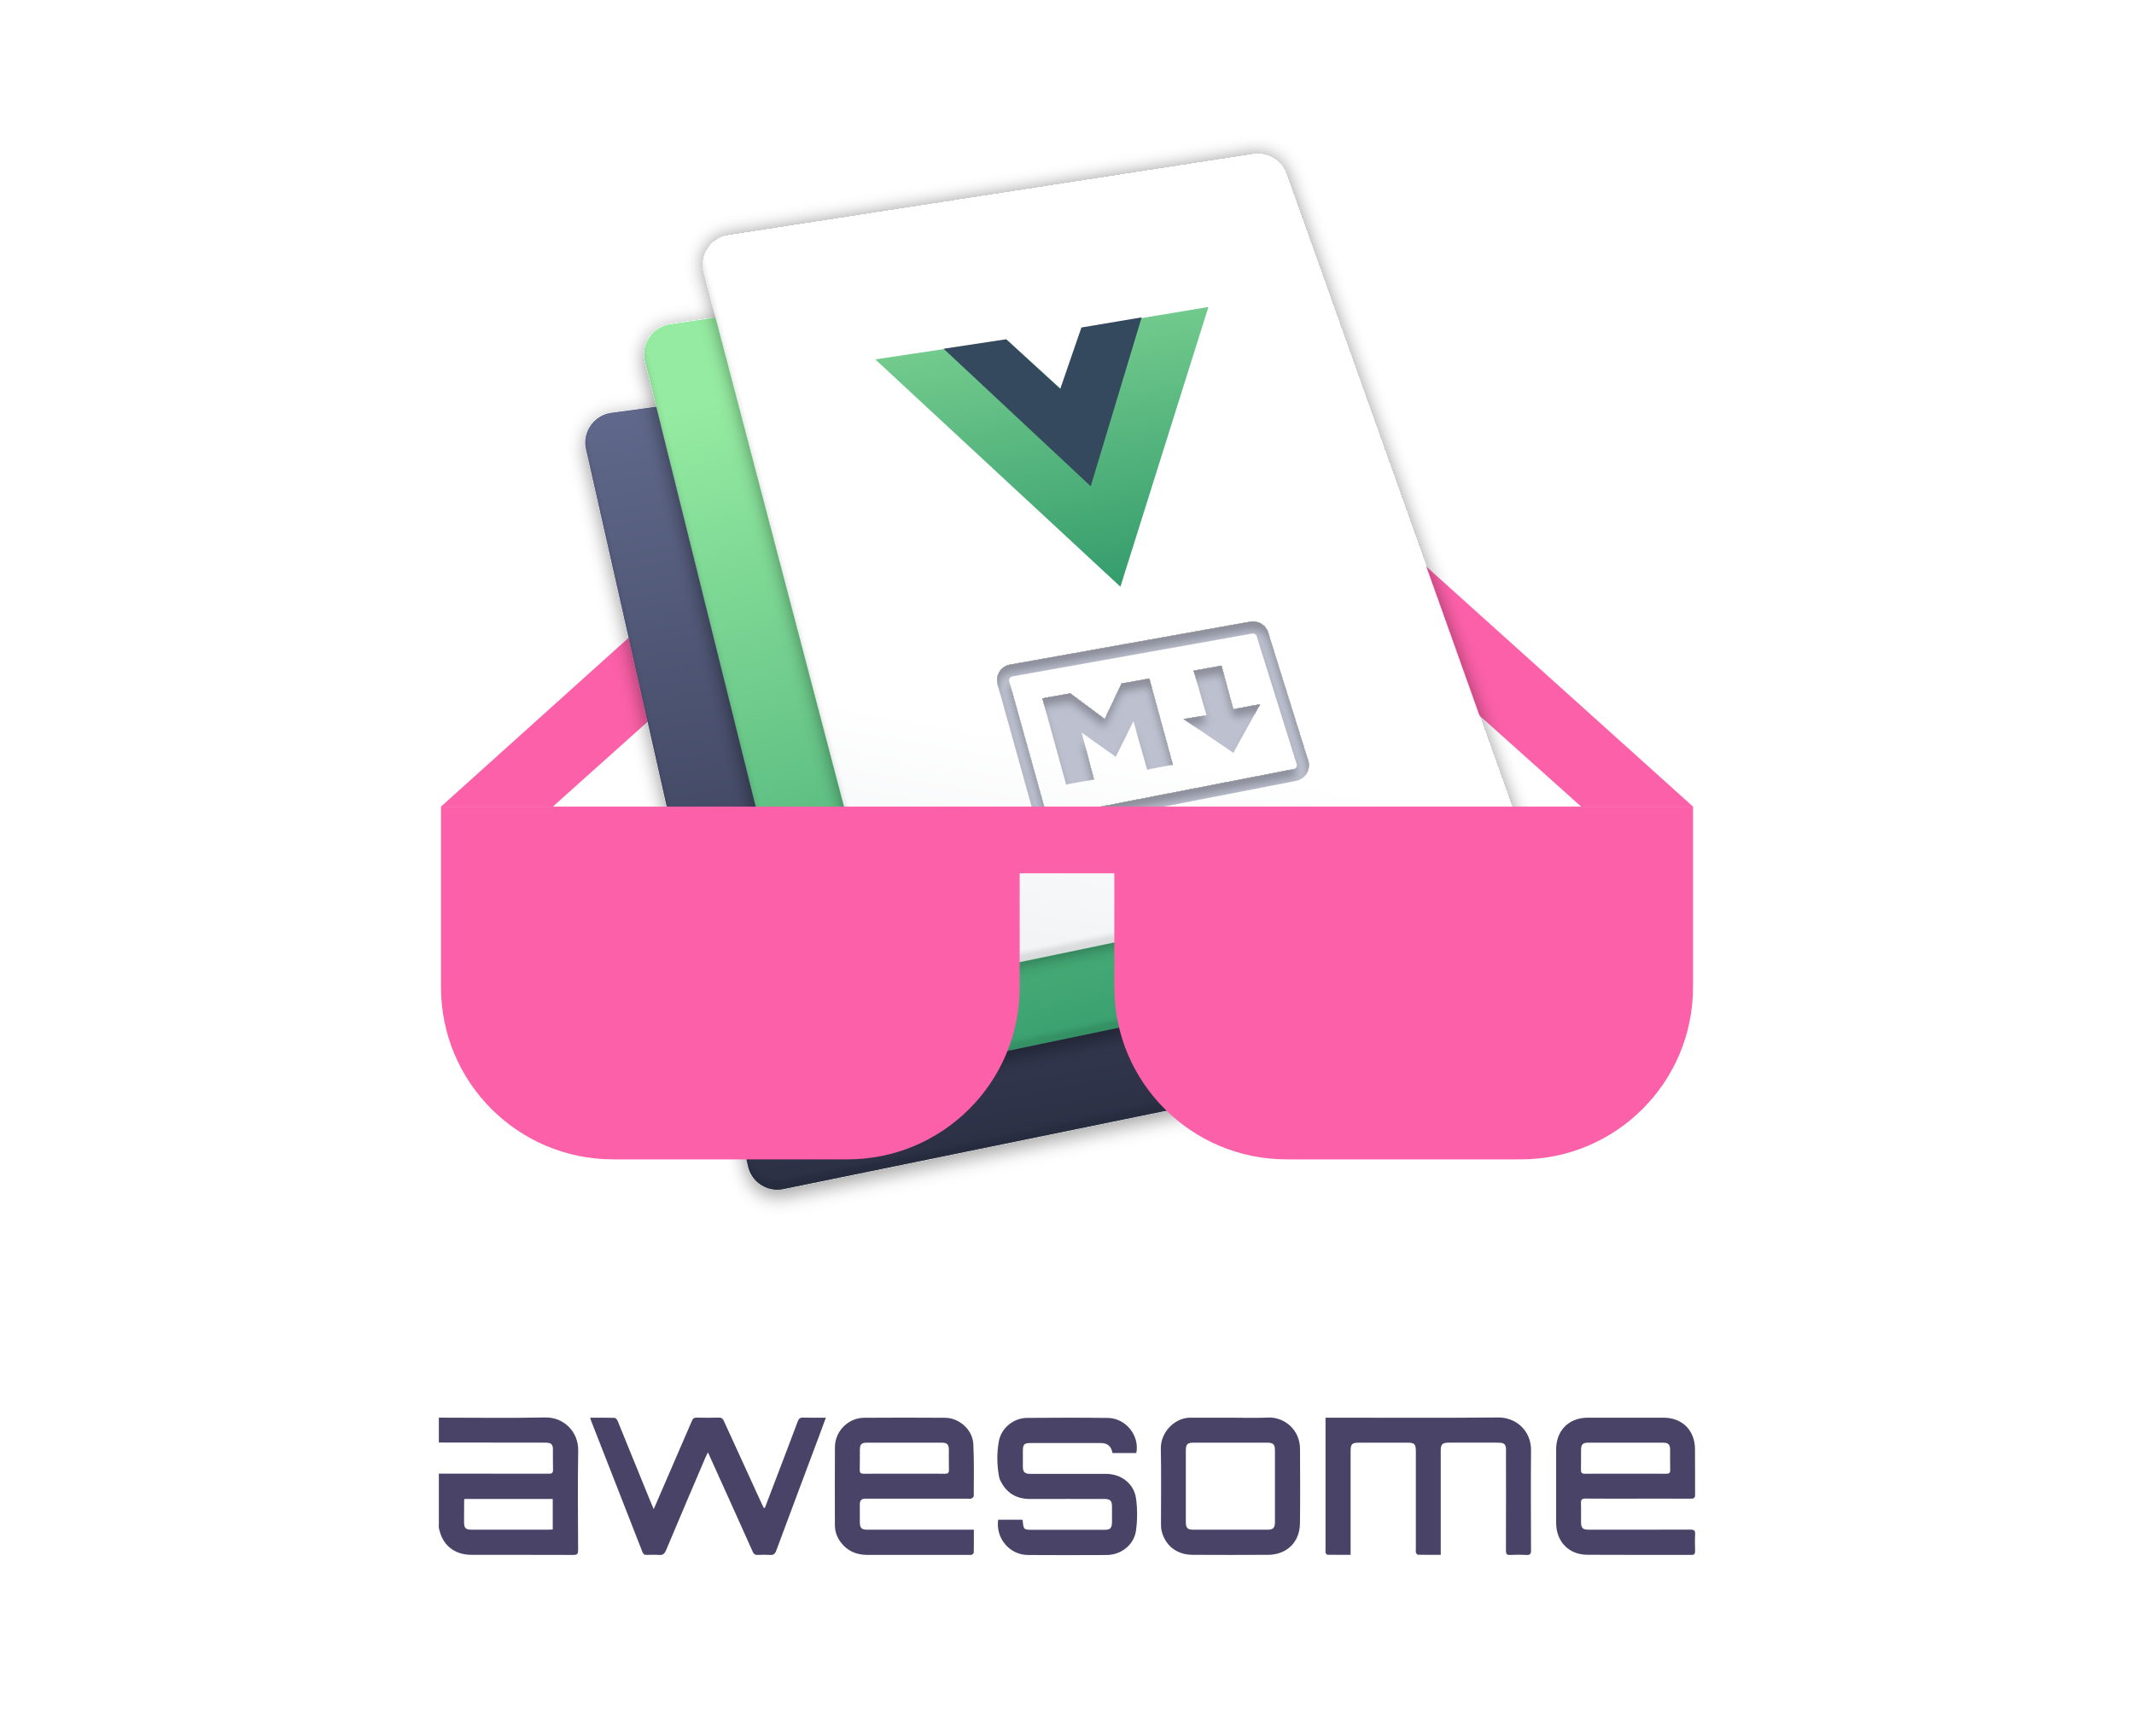
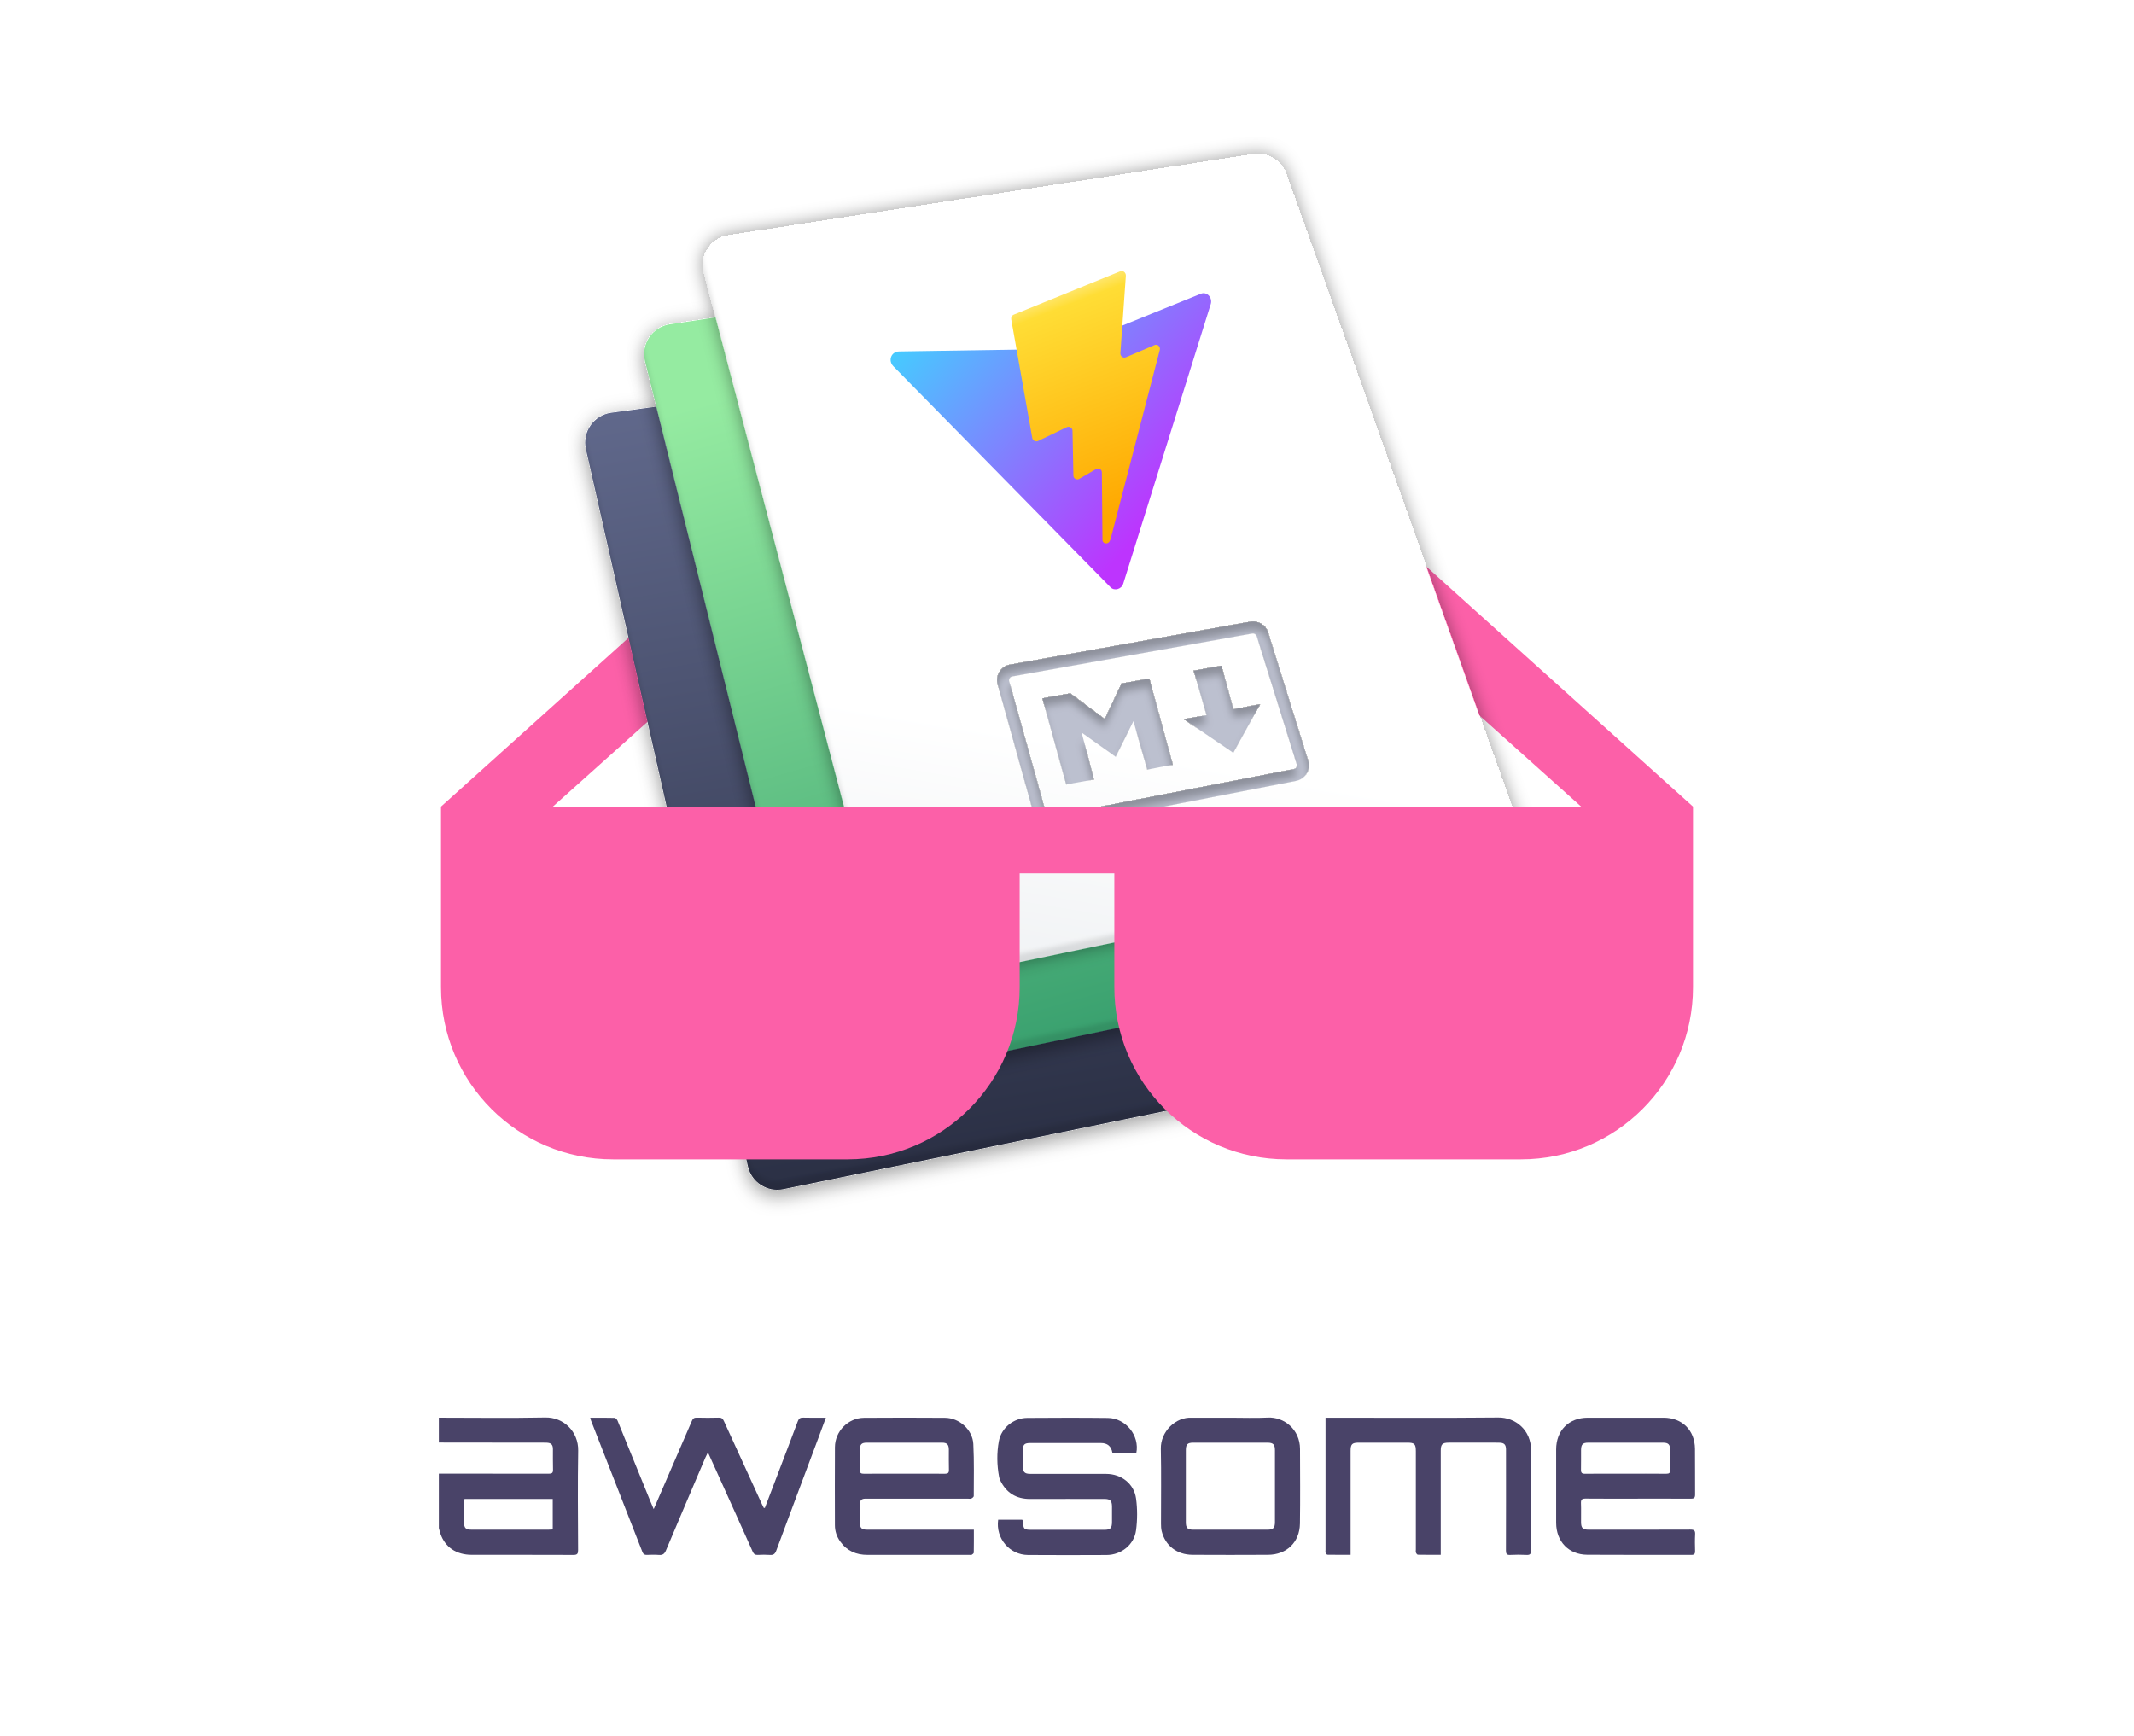
<svg xmlns="http://www.w3.org/2000/svg" width="992" height="807" viewBox="0 0 992 807" fill="none">
  <path d="M354.994 240L372 272L257 375H205L354.994 240Z" fill="#FC60A8" />
  <path d="M637.006 240L620 272L735 375H787L637.006 240Z" fill="#FC60A8" />
  <g filter="url(#filter0_ddi_13_2)">
    <path d="M272.365 208.853C270.556 200.843 275.998 193.002 284.135 191.896L527.736 158.767C534.296 157.875 540.584 161.7 542.809 167.935L653.238 477.405C656.1 485.423 651.201 494.118 642.86 495.825L364.135 552.868C356.669 554.396 349.352 549.671 347.672 542.237L272.365 208.853Z" fill="url(#paint0_linear_13_2)" />
  </g>
  <g filter="url(#filter1_ddi_13_2)">
    <path d="M299.853 167.998C297.862 159.988 303.198 152.002 311.361 150.777L560.314 113.41C566.993 112.408 573.436 116.317 575.631 122.704L680.638 428.179C683.377 436.148 678.507 444.714 670.258 446.435L397.1 503.431C389.733 504.968 382.469 500.406 380.654 493.103L299.853 167.998Z" fill="url(#paint1_linear_13_2)" />
  </g>
  <g filter="url(#filter2_di_13_2)">
    <path d="M327.223 126.882C325.115 118.851 330.419 110.76 338.625 109.491L582.559 71.769C589.196 70.742 595.628 74.574 597.884 80.901L705.6 382.874C708.455 390.876 703.582 399.555 695.265 401.284L427.606 456.951C420.311 458.468 413.106 454.006 411.214 446.799L327.223 126.882Z" fill="url(#paint2_linear_13_2)" />
  </g>
  <g filter="url(#filter3_i_13_2)">
    <path fill-rule="evenodd" clip-rule="evenodd" d="M582.137 294.505L470.56 314.459C469.493 314.65 468.822 315.718 469.113 316.762L486.258 378.261C486.515 379.184 487.438 379.755 488.379 379.572L601.404 357.618C602.48 357.409 603.135 356.311 602.808 355.265L584.215 295.767C583.939 294.883 583.049 294.342 582.137 294.505ZM469.589 309.031C465.321 309.794 462.636 314.066 463.801 318.243L480.946 379.742C481.975 383.434 485.668 385.717 489.431 384.986L602.456 363.031C606.759 362.195 609.379 357.804 608.072 353.62L589.479 294.122C588.374 290.587 584.812 288.425 581.166 289.077L469.589 309.031Z" fill="#BCC0CF" />
  </g>
  <g filter="url(#filter4_i_13_2)">
    <path fill-rule="evenodd" clip-rule="evenodd" d="M497.474 322.402L484.607 324.7L495.636 364.681L508.503 362.383L502.795 340.578L518.614 351.814L526.885 335.27L533.319 357.788L545.16 355.495L534.238 315.509L521.371 317.807L513.559 334.351L497.474 322.402Z" fill="#BCC0CF" />
  </g>
  <g filter="url(#filter5_i_13_2)">
    <path fill-rule="evenodd" clip-rule="evenodd" d="M567.785 309.535L554.918 311.833L560.892 332.512L550.322 334.351L573.3 349.975L585.708 327.457L573.3 329.755L567.785 309.535Z" fill="#BCC0CF" />
  </g>
-   <path d="M503.152 152.482L493.26 180.906L467.985 157.928L406.865 167.078L520.833 272.775L561.733 142.722L503.152 152.482Z" fill="url(#paint3_linear_13_2)" />
-   <path fill-rule="evenodd" clip-rule="evenodd" d="M492.86 180.814L502.696 152.26L530.711 147.544L507.025 226.057L438.627 162.132L467.727 157.731L492.859 180.814L492.86 180.814Z" fill="#34495E" />
  <path fill-rule="evenodd" clip-rule="evenodd" d="M787 375V459C787 503.183 751.183 539 707 539H598C553.817 539 518 503.183 518 459V406H474V459C474 503.183 438.183 539 394 539H285C240.817 539 205 503.183 205 459V375H787Z" fill="#FC60A8" />
  <path d="M204 659.087C220.497 659.09 236.995 659.329 253.485 659C262.022 658.83 268.93 665.593 268.778 674.431C268.512 689.834 268.681 705.243 268.739 720.649C268.746 722.327 268.382 722.924 266.584 722.913C250.807 722.844 235.031 722.884 219.258 722.866C212.141 722.859 206.923 719.333 204.778 713.145C204.465 712.255 204.256 711.319 204 710.4C204 701.97 204 693.537 204 685.107C221.038 685.11 238.076 685.103 255.11 685.15C256.555 685.154 257.128 684.796 257.074 683.248C256.966 680.062 257.059 676.869 257.031 673.679C257.013 671.661 256.223 670.833 254.205 670.735C252.829 670.666 251.445 670.713 250.068 670.71C234.714 670.692 219.355 670.674 204 670.656V659.087ZM256.951 696.893H215.964C215.87 697.16 215.762 697.323 215.759 697.49C215.737 700.918 215.715 704.346 215.723 707.775C215.73 710.425 216.49 711.167 219.182 711.17C231.114 711.178 243.049 711.174 254.98 711.17C255.614 711.17 256.252 711.105 256.948 711.069V696.893H256.951Z" fill="#494368" />
  <path d="M355.564 701.012C357.748 695.291 359.932 689.57 362.112 683.845C365.041 676.149 367.989 668.461 370.869 660.747C371.341 659.481 371.975 659.018 373.348 659.065C376.76 659.174 380.177 659.101 383.91 659.101C382.678 662.439 381.539 665.567 380.368 668.688C373.852 686.083 367.305 703.468 360.854 720.888C360.259 722.49 359.499 723.04 357.863 722.913C356.014 722.772 354.141 722.808 352.285 722.906C351.02 722.971 350.396 722.526 349.867 721.336C344.778 709.916 339.618 698.528 334.476 687.132C332.75 683.31 331.016 679.487 329.085 675.223C328.566 676.287 328.209 676.941 327.921 677.625C321.791 692.004 315.64 706.372 309.593 720.783C308.887 722.465 308.025 723.065 306.263 722.917C304.414 722.761 302.544 722.841 300.685 722.899C299.654 722.931 299.063 722.631 298.656 721.593C290.706 701.207 282.724 680.84 274.75 660.461C274.602 660.085 274.53 659.676 274.378 659.112C278.227 659.112 281.942 659.061 285.65 659.17C286.144 659.184 286.832 659.911 287.06 660.461C292.144 672.862 297.178 685.288 302.223 697.707C302.692 698.86 303.193 700.003 303.874 701.612C304.497 700.191 304.937 699.189 305.373 698.184C310.796 685.66 316.234 673.144 321.622 660.606C322.087 659.521 322.62 659.036 323.863 659.069C327.283 659.159 330.706 659.166 334.123 659.069C335.431 659.029 336.004 659.553 336.515 660.678C342.36 673.538 348.256 686.376 354.141 699.218C354.429 699.848 354.76 700.455 355.07 701.074L355.564 701.016V701.012Z" fill="#494368" />
  <path d="M669.723 722.863C666.029 722.863 662.562 722.888 659.096 722.819C658.782 722.812 658.353 722.219 658.205 721.814C658.051 721.387 658.162 720.863 658.162 720.382C658.162 705.146 658.162 689.91 658.162 674.67C658.162 671.376 657.524 670.717 654.292 670.714C646.728 670.706 639.164 670.703 631.604 670.714C628.501 670.717 627.834 671.412 627.834 674.572C627.834 689.87 627.834 705.167 627.834 720.465C627.834 721.174 627.834 721.883 627.834 722.863C624.133 722.863 620.613 722.884 617.092 722.823C616.786 722.819 616.353 722.317 616.227 721.955C616.072 721.528 616.18 721.004 616.18 720.523C616.18 700.828 616.18 681.136 616.18 661.441V659.101H618.512C644.505 659.101 670.497 659.26 696.487 659.007C704.414 658.931 711.798 664.844 711.712 674.341C711.571 689.819 711.651 705.298 711.708 720.772C711.715 722.407 711.301 723.007 709.607 722.913C707.092 722.776 704.562 722.783 702.047 722.913C700.436 722.996 700.036 722.447 700.04 720.87C700.097 705.753 700.076 690.637 700.072 675.52C700.072 674.916 700.083 674.316 700.068 673.712C700.011 671.694 699.265 670.84 697.254 670.743C695.398 670.652 693.535 670.706 691.672 670.706C685.611 670.706 679.546 670.696 673.485 670.71C670.479 670.717 669.733 671.462 669.733 674.446C669.726 689.743 669.733 705.041 669.733 720.338C669.733 721.105 669.733 721.868 669.733 722.863H669.723Z" fill="#494368" />
  <path d="M452.703 711.174C452.703 714.885 452.732 718.364 452.66 721.843C452.652 722.19 452.108 722.617 451.723 722.841C451.452 723 451.02 722.881 450.66 722.881C434.876 722.881 419.096 722.855 403.312 722.895C398.033 722.91 393.715 721.076 390.598 716.707C388.98 714.44 388.115 711.898 388.108 709.113C388.087 697.012 388.04 684.908 388.119 672.808C388.166 665.383 394.281 659.195 401.658 659.145C414.198 659.054 426.742 659.062 439.283 659.145C445.95 659.192 452.123 664.692 452.454 671.365C452.858 679.411 452.667 687.49 452.656 695.555C452.656 695.949 451.982 696.492 451.506 696.698C451.049 696.897 450.443 696.748 449.903 696.748C434 696.748 418.097 696.748 402.195 696.748C400.525 696.748 399.689 697.609 399.687 699.331C399.687 702.101 399.665 704.871 399.697 707.637C399.733 710.465 400.451 711.171 403.24 711.171C418.901 711.174 434.566 711.171 450.227 711.171C450.944 711.171 451.658 711.171 452.699 711.171L452.703 711.174ZM420.364 685.14C426.66 685.14 432.955 685.107 439.251 685.165C440.642 685.179 441.164 684.782 441.117 683.324C441.02 680.2 441.103 677.068 441.081 673.94C441.063 671.614 440.26 670.728 437.953 670.721C426.263 670.692 414.57 670.692 402.879 670.721C400.515 670.725 399.751 671.513 399.712 673.893C399.658 677.021 399.762 680.153 399.661 683.277C399.611 684.832 400.224 685.183 401.658 685.169C407.892 685.103 414.13 685.14 420.364 685.14Z" fill="#494368" />
  <path d="M761.326 696.745C753.225 696.745 745.124 696.788 737.027 696.708C735.341 696.69 734.854 697.244 734.915 698.871C735.027 701.818 734.923 704.769 734.955 707.72C734.984 710.389 735.777 711.167 738.422 711.167C754.202 711.174 769.982 711.196 785.762 711.131C787.478 711.124 788.087 711.55 787.989 713.322C787.845 715.904 787.903 718.497 787.971 721.087C788.004 722.367 787.643 722.902 786.256 722.899C770.115 722.859 753.975 722.953 737.834 722.837C729.196 722.776 723.398 716.675 723.38 707.984C723.359 696.607 723.359 685.23 723.38 673.853C723.398 665.039 729.276 659.123 738.047 659.101C749.805 659.072 761.568 659.076 773.326 659.101C781.939 659.119 787.813 664.895 787.924 673.542C788.014 680.644 787.91 687.751 787.975 694.853C787.989 696.397 787.416 696.774 785.978 696.766C777.759 696.712 769.539 696.741 761.319 696.741L761.326 696.745ZM755.665 685.139C761.96 685.139 768.26 685.103 774.555 685.168C775.971 685.183 776.447 684.745 776.4 683.313C776.306 680.246 776.382 677.176 776.368 674.109C776.353 671.56 775.571 670.724 773.038 670.721C761.463 670.699 749.888 670.699 738.314 670.721C735.751 670.724 734.987 671.516 734.955 674.095C734.919 677.162 734.998 680.232 734.923 683.302C734.887 684.702 735.337 685.187 736.771 685.172C743.067 685.103 749.366 685.143 755.661 685.143L755.665 685.139Z" fill="#494368" />
  <path d="M464 706.542H475.16C475.276 706.708 475.395 706.798 475.402 706.9C475.802 711.185 475.849 711.229 480.173 711.229C491.214 711.229 502.259 711.229 513.301 711.229C516.169 711.229 516.897 710.491 516.915 707.583C516.93 705.175 516.937 702.766 516.915 700.358C516.89 697.732 516.058 696.893 513.456 696.889C501.932 696.882 490.411 696.85 478.886 696.897C472.396 696.922 467.769 694.065 464.962 688.217C464.732 687.733 464.544 687.208 464.447 686.684C463.405 681.129 463.312 675.505 464.335 669.998C465.485 663.799 471.232 659.235 477.517 659.192C490 659.105 502.483 659.065 514.966 659.21C523.33 659.307 529.849 667.452 528.22 675.534H517.254C517.146 675.39 517.088 675.346 517.077 675.296C516.544 672.354 514.772 670.884 511.762 670.884C500.84 670.884 489.917 670.884 478.995 670.884C476.162 670.884 475.499 671.556 475.488 674.388C475.481 676.916 475.47 679.447 475.492 681.975C475.514 684.355 476.371 685.208 478.782 685.212C490.605 685.223 502.429 685.194 514.249 685.234C521.261 685.255 527.164 689.798 528.105 696.719C528.76 701.555 528.742 706.621 528.097 711.46C527.2 718.212 521.193 722.917 514.396 722.949C502.213 723.007 490.029 723.029 477.849 722.942C469.29 722.881 462.764 715.156 464.004 706.542H464Z" fill="#494368" />
  <path d="M572.101 659.101C577.86 659.101 583.633 659.329 589.377 659.043C596.818 658.671 604.306 664.504 604.324 673.661C604.35 685.219 604.458 696.777 604.288 708.335C604.162 717.015 598.119 722.816 589.442 722.863C577.741 722.928 566.043 722.924 554.342 722.863C547.074 722.823 541.665 718.602 539.996 711.804C539.73 710.711 539.694 709.54 539.69 708.404C539.669 696.785 539.856 685.165 539.614 673.553C539.449 665.719 546.353 658.653 554.101 659.105C554.22 659.112 554.342 659.105 554.461 659.105C560.342 659.105 566.22 659.105 572.101 659.105V659.101ZM571.971 711.174C577.73 711.174 583.488 711.182 589.251 711.174C591.834 711.171 592.663 710.324 592.667 707.684C592.674 696.549 592.674 685.414 592.667 674.279C592.667 671.611 591.881 670.732 589.294 670.725C577.715 670.699 566.137 670.699 554.559 670.725C552.029 670.728 551.243 671.56 551.24 674.138C551.225 685.335 551.225 696.531 551.24 707.724C551.24 710.379 552.051 711.167 554.696 711.174C560.454 711.185 566.213 711.174 571.975 711.174H571.971Z" fill="#494368" />
+   <path d="M562.804 141.435L522.132 271.388C521.327 273.938 518.037 274.881 516.242 273.046L415.289 170.285C412.68 167.621 414.289 163.464 417.961 163.402L494.271 162.199C494.735 162.199 495.179 162.096 495.602 161.93L558.245 136.563C561.03 135.433 563.774 138.377 562.814 141.435H562.804Z" fill="url(#paint3_linear_13_2)" />
+   <path d="M520.74 126.135L471.217 146.297C470.382 146.639 469.907 147.52 470.072 148.443L479.851 203.613C480.068 204.857 481.439 205.551 482.595 205.002L495.87 198.616C497.098 198.025 498.531 198.906 498.562 200.275L498.975 221.111C499.006 222.49 500.512 223.319 501.719 222.614L509.517 218.084C510.724 217.389 512.199 218.208 512.209 219.587L512.488 250.997C512.508 252.925 515.211 253.257 515.912 251.422L516.376 250.199L539.131 162.707C539.523 161.183 538.1 159.836 536.717 160.427L523.36 166.118C522.091 166.657 520.709 165.599 520.812 164.169L523.349 128.229C523.452 126.736 522.039 125.585 520.74 126.114V126.135Z" fill="url(#paint4_linear_13_2)" />
  <defs>
    <filter id="filter0_ddi_13_2" x="264.017" y="150.639" width="398.042" height="414.516" filterUnits="userSpaceOnUse" color-interpolation-filters="sRGB">
      <feFlood flood-opacity="0" result="BackgroundImageFix" />
      <feColorMatrix in="SourceAlpha" type="matrix" values="0 0 0 0 0 0 0 0 0 0 0 0 0 0 0 0 0 0 127 0" result="hardAlpha" />
      <feOffset />
      <feGaussianBlur stdDeviation="4" />
      <feComposite in2="hardAlpha" operator="out" />
      <feColorMatrix type="matrix" values="0 0 0 0 0 0 0 0 0 0 0 0 0 0 0 0 0 0 0.15 0" />
      <feBlend mode="normal" in2="BackgroundImageFix" result="effect1_dropShadow_13_2" />
      <feColorMatrix in="SourceAlpha" type="matrix" values="0 0 0 0 0 0 0 0 0 0 0 0 0 0 0 0 0 0 127 0" result="hardAlpha" />
      <feOffset dy="4" />
      <feGaussianBlur stdDeviation="4" />
      <feComposite in2="hardAlpha" operator="out" />
      <feColorMatrix type="matrix" values="0 0 0 0 0 0 0 0 0 0 0 0 0 0 0 0 0 0 0.25 0" />
      <feBlend mode="normal" in2="effect1_dropShadow_13_2" result="effect2_dropShadow_13_2" />
      <feBlend mode="normal" in="SourceGraphic" in2="effect2_dropShadow_13_2" result="shape" />
      <feColorMatrix in="SourceAlpha" type="matrix" values="0 0 0 0 0 0 0 0 0 0 0 0 0 0 0 0 0 0 127 0" result="hardAlpha" />
      <feOffset dy="-4" />
      <feGaussianBlur stdDeviation="1" />
      <feComposite in2="hardAlpha" operator="arithmetic" k2="-1" k3="1" />
      <feColorMatrix type="matrix" values="0 0 0 0 0 0 0 0 0 0 0 0 0 0 0 0 0 0 0.1 0" />
      <feBlend mode="normal" in2="shape" result="effect3_innerShadow_13_2" />
    </filter>
    <filter id="filter1_ddi_13_2" x="291.435" y="105.254" width="397.969" height="410.475" filterUnits="userSpaceOnUse" color-interpolation-filters="sRGB">
      <feFlood flood-opacity="0" result="BackgroundImageFix" />
      <feColorMatrix in="SourceAlpha" type="matrix" values="0 0 0 0 0 0 0 0 0 0 0 0 0 0 0 0 0 0 127 0" result="hardAlpha" />
      <feOffset />
      <feGaussianBlur stdDeviation="4" />
      <feComposite in2="hardAlpha" operator="out" />
      <feColorMatrix type="matrix" values="0 0 0 0 0 0 0 0 0 0 0 0 0 0 0 0 0 0 0.2 0" />
      <feBlend mode="normal" in2="BackgroundImageFix" result="effect1_dropShadow_13_2" />
      <feColorMatrix in="SourceAlpha" type="matrix" values="0 0 0 0 0 0 0 0 0 0 0 0 0 0 0 0 0 0 127 0" result="hardAlpha" />
      <feOffset dy="4" />
      <feGaussianBlur stdDeviation="4" />
      <feComposite in2="hardAlpha" operator="out" />
      <feColorMatrix type="matrix" values="0 0 0 0 0 0 0 0 0 0 0 0 0 0 0 0 0 0 0.25 0" />
      <feBlend mode="normal" in2="effect1_dropShadow_13_2" result="effect2_dropShadow_13_2" />
      <feBlend mode="normal" in="SourceGraphic" in2="effect2_dropShadow_13_2" result="shape" />
      <feColorMatrix in="SourceAlpha" type="matrix" values="0 0 0 0 0 0 0 0 0 0 0 0 0 0 0 0 0 0 127 0" result="hardAlpha" />
      <feOffset dy="-4" />
      <feGaussianBlur stdDeviation="1" />
      <feComposite in2="hardAlpha" operator="arithmetic" k2="-1" k3="1" />
      <feColorMatrix type="matrix" values="0 0 0 0 0 0 0 0 0 0 0 0 0 0 0 0 0 0 0.1 0" />
      <feBlend mode="normal" in2="shape" result="effect3_innerShadow_13_2" />
    </filter>
    <filter id="filter2_di_13_2" x="318.76" y="63.603" width="395.661" height="401.643" filterUnits="userSpaceOnUse" color-interpolation-filters="sRGB">
      <feFlood flood-opacity="0" result="BackgroundImageFix" />
      <feColorMatrix in="SourceAlpha" type="matrix" values="0 0 0 0 0 0 0 0 0 0 0 0 0 0 0 0 0 0 127 0" result="hardAlpha" />
      <feOffset />
      <feGaussianBlur stdDeviation="4" />
      <feComposite in2="hardAlpha" operator="out" />
      <feColorMatrix type="matrix" values="0 0 0 0 0 0 0 0 0 0 0 0 0 0 0 0 0 0 0.4 0" />
      <feBlend mode="normal" in2="BackgroundImageFix" result="effect1_dropShadow_13_2" />
      <feBlend mode="normal" in="SourceGraphic" in2="effect1_dropShadow_13_2" result="shape" />
      <feColorMatrix in="SourceAlpha" type="matrix" values="0 0 0 0 0 0 0 0 0 0 0 0 0 0 0 0 0 0 127 0" result="hardAlpha" />
      <feOffset dy="-4" />
      <feGaussianBlur stdDeviation="1" />
      <feComposite in2="hardAlpha" operator="arithmetic" k2="-1" k3="1" />
      <feColorMatrix type="matrix" values="0 0 0 0 0 0 0 0 0 0 0 0 0 0 0 0 0 0 0.1 0" />
      <feBlend mode="normal" in2="shape" result="effect2_innerShadow_13_2" />
    </filter>
    <filter id="filter3_i_13_2" x="463.528" y="288.961" width="144.882" height="100.16" filterUnits="userSpaceOnUse" color-interpolation-filters="sRGB">
      <feFlood flood-opacity="0" result="BackgroundImageFix" />
      <feBlend mode="normal" in="SourceGraphic" in2="BackgroundImageFix" result="shape" />
      <feColorMatrix in="SourceAlpha" type="matrix" values="0 0 0 0 0 0 0 0 0 0 0 0 0 0 0 0 0 0 127 0" result="hardAlpha" />
      <feOffset dy="4" />
      <feGaussianBlur stdDeviation="2" />
      <feComposite in2="hardAlpha" operator="arithmetic" k2="-1" k3="1" />
      <feColorMatrix type="matrix" values="0 0 0 0 0 0 0 0 0 0 0 0 0 0 0 0 0 0 0.25 0" />
      <feBlend mode="normal" in2="shape" result="effect1_innerShadow_13_2" />
    </filter>
    <filter id="filter4_i_13_2" x="484.607" y="315.509" width="60.553" height="53.172" filterUnits="userSpaceOnUse" color-interpolation-filters="sRGB">
      <feFlood flood-opacity="0" result="BackgroundImageFix" />
      <feBlend mode="normal" in="SourceGraphic" in2="BackgroundImageFix" result="shape" />
      <feColorMatrix in="SourceAlpha" type="matrix" values="0 0 0 0 0 0 0 0 0 0 0 0 0 0 0 0 0 0 127 0" result="hardAlpha" />
      <feOffset dy="4" />
      <feGaussianBlur stdDeviation="2" />
      <feComposite in2="hardAlpha" operator="arithmetic" k2="-1" k3="1" />
      <feColorMatrix type="matrix" values="0 0 0 0 0 0 0 0 0 0 0 0 0 0 0 0 0 0 0.25 0" />
      <feBlend mode="normal" in2="shape" result="effect1_innerShadow_13_2" />
    </filter>
    <filter id="filter5_i_13_2" x="550.322" y="309.535" width="35.386" height="44.44" filterUnits="userSpaceOnUse" color-interpolation-filters="sRGB">
      <feFlood flood-opacity="0" result="BackgroundImageFix" />
      <feBlend mode="normal" in="SourceGraphic" in2="BackgroundImageFix" result="shape" />
      <feColorMatrix in="SourceAlpha" type="matrix" values="0 0 0 0 0 0 0 0 0 0 0 0 0 0 0 0 0 0 127 0" result="hardAlpha" />
      <feOffset dy="4" />
      <feGaussianBlur stdDeviation="2" />
      <feComposite in2="hardAlpha" operator="arithmetic" k2="-1" k3="1" />
      <feColorMatrix type="matrix" values="0 0 0 0 0 0 0 0 0 0 0 0 0 0 0 0 0 0 0.25 0" />
      <feBlend mode="normal" in2="shape" result="effect1_innerShadow_13_2" />
    </filter>
    <linearGradient id="paint0_linear_13_2" x1="373" y1="176.5" x2="434.877" y2="539.141" gradientUnits="userSpaceOnUse">
      <stop stop-color="#60688B" />
      <stop offset="1" stop-color="#2B3045" />
    </linearGradient>
    <linearGradient id="paint1_linear_13_2" x1="369.5" y1="175" x2="466.086" y2="514.021" gradientUnits="userSpaceOnUse">
      <stop stop-color="#95EBA1" />
      <stop offset="1" stop-color="#349C6C" />
    </linearGradient>
    <linearGradient id="paint2_linear_13_2" x1="550.865" y1="96.222" x2="474.308" y2="552.522" gradientUnits="userSpaceOnUse">
      <stop stop-color="white" />
      <stop offset="0.547" stop-color="white" />
      <stop offset="0.771" stop-color="#F1F3F5" />
    </linearGradient>
-     <linearGradient id="paint3_linear_13_2" x1="506.772" y1="275.397" x2="483.891" y2="152.713" gradientUnits="userSpaceOnUse">
-       <stop stop-color="#349C6C" />
-       <stop offset="1" stop-color="#73CB8D" />
+     <linearGradient id="paint3_linear_13_2" x1="443.896" y1="122.274" x2="555.394" y2="218.538" gradientUnits="userSpaceOnUse">
+       <stop stop-color="#41D1FF" />
+       <stop offset="1" stop-color="#BD34FE" />
+     </linearGradient>
+     <linearGradient id="paint4_linear_13_2" x1="491.166" y1="134.738" x2="529.556" y2="234.385" gradientUnits="userSpaceOnUse">
+       <stop stop-color="#FFEA83" />
+       <stop offset="0.08" stop-color="#FFDD35" />
+       <stop offset="1" stop-color="#FFA800" />
    </linearGradient>
  </defs>
</svg>
